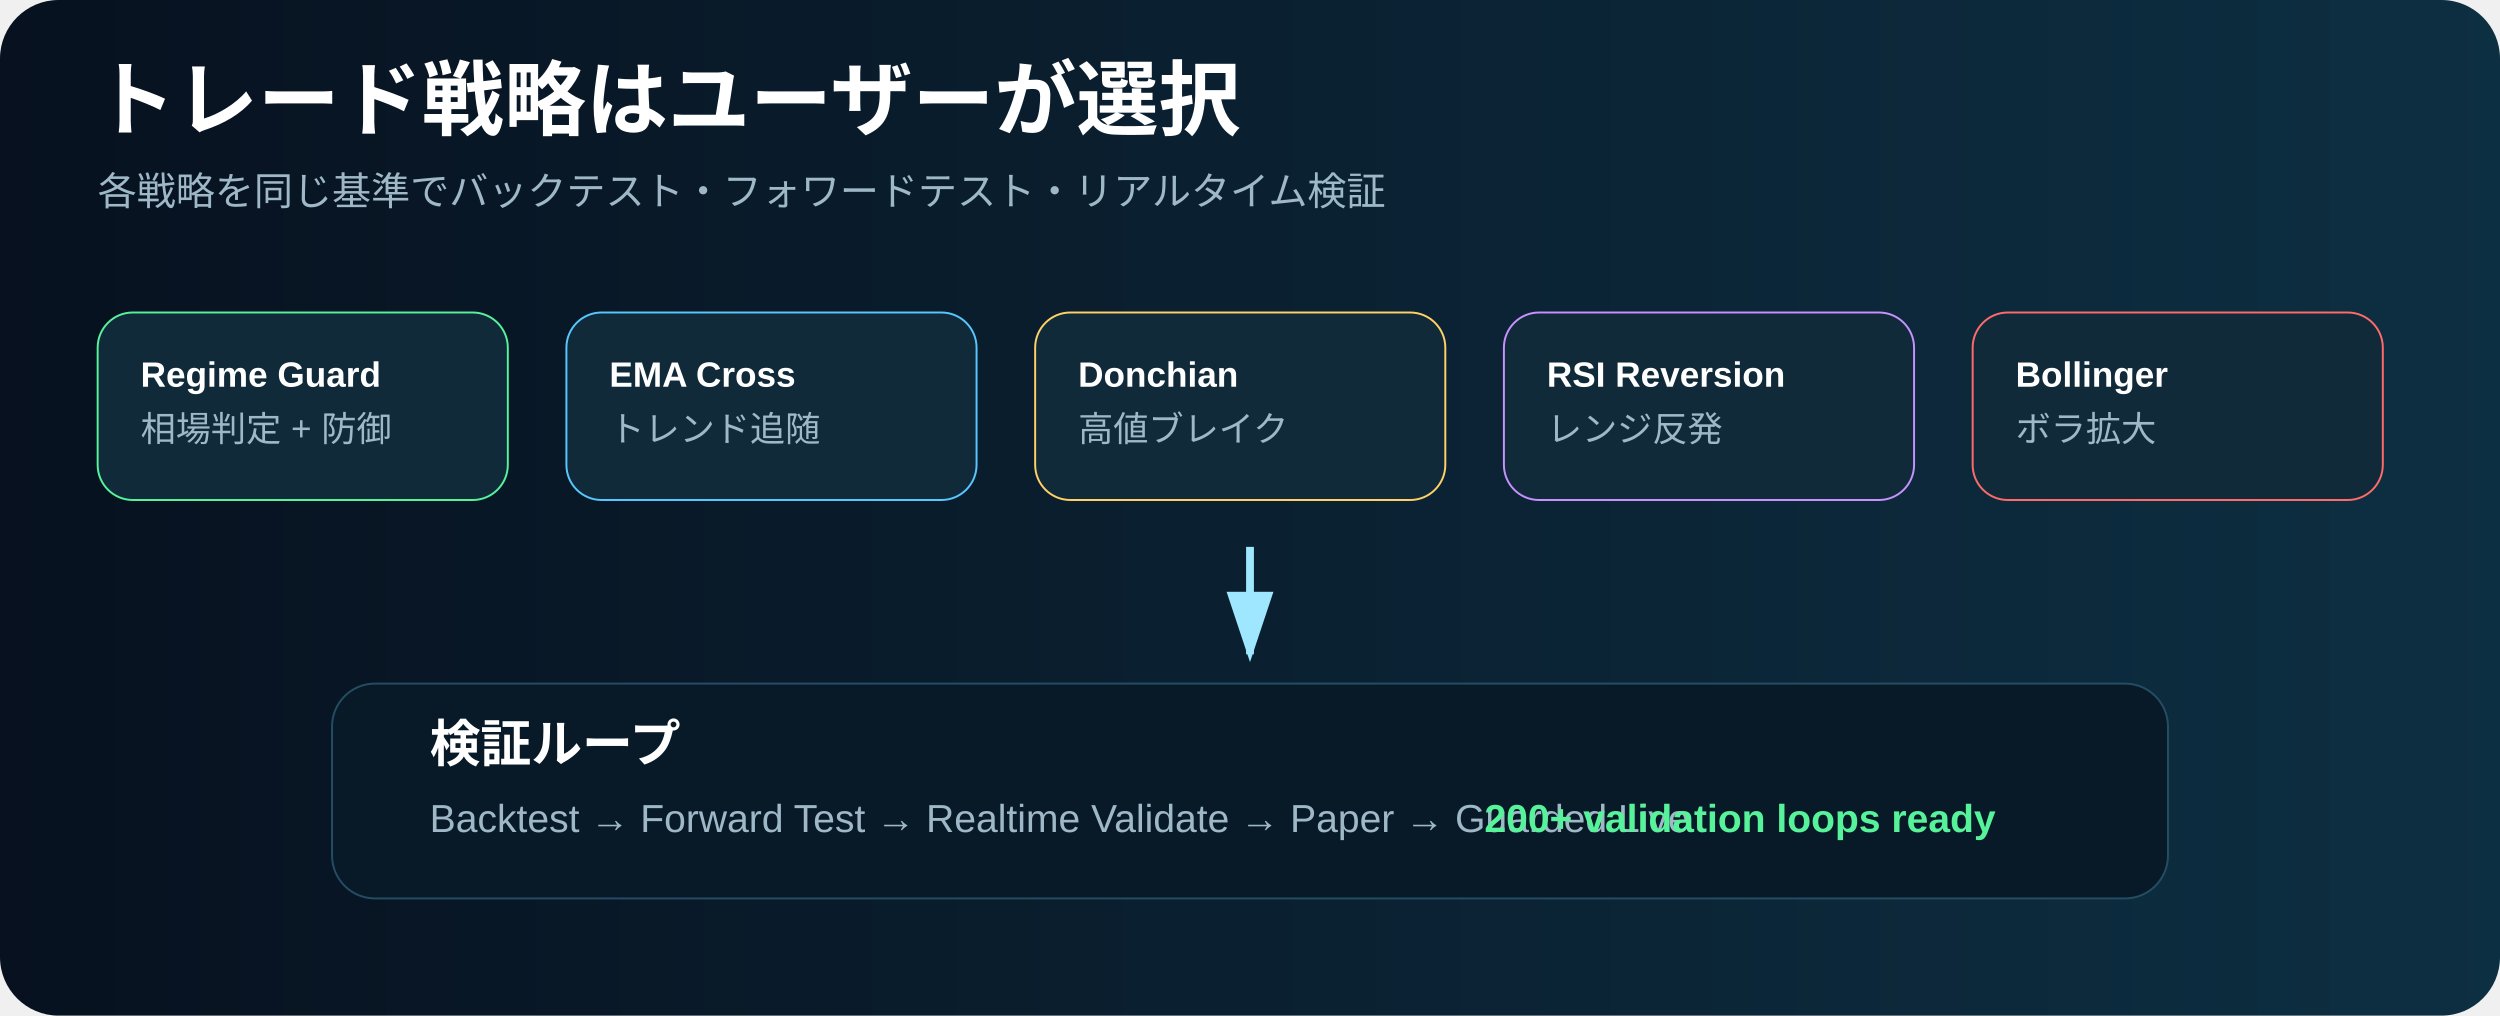
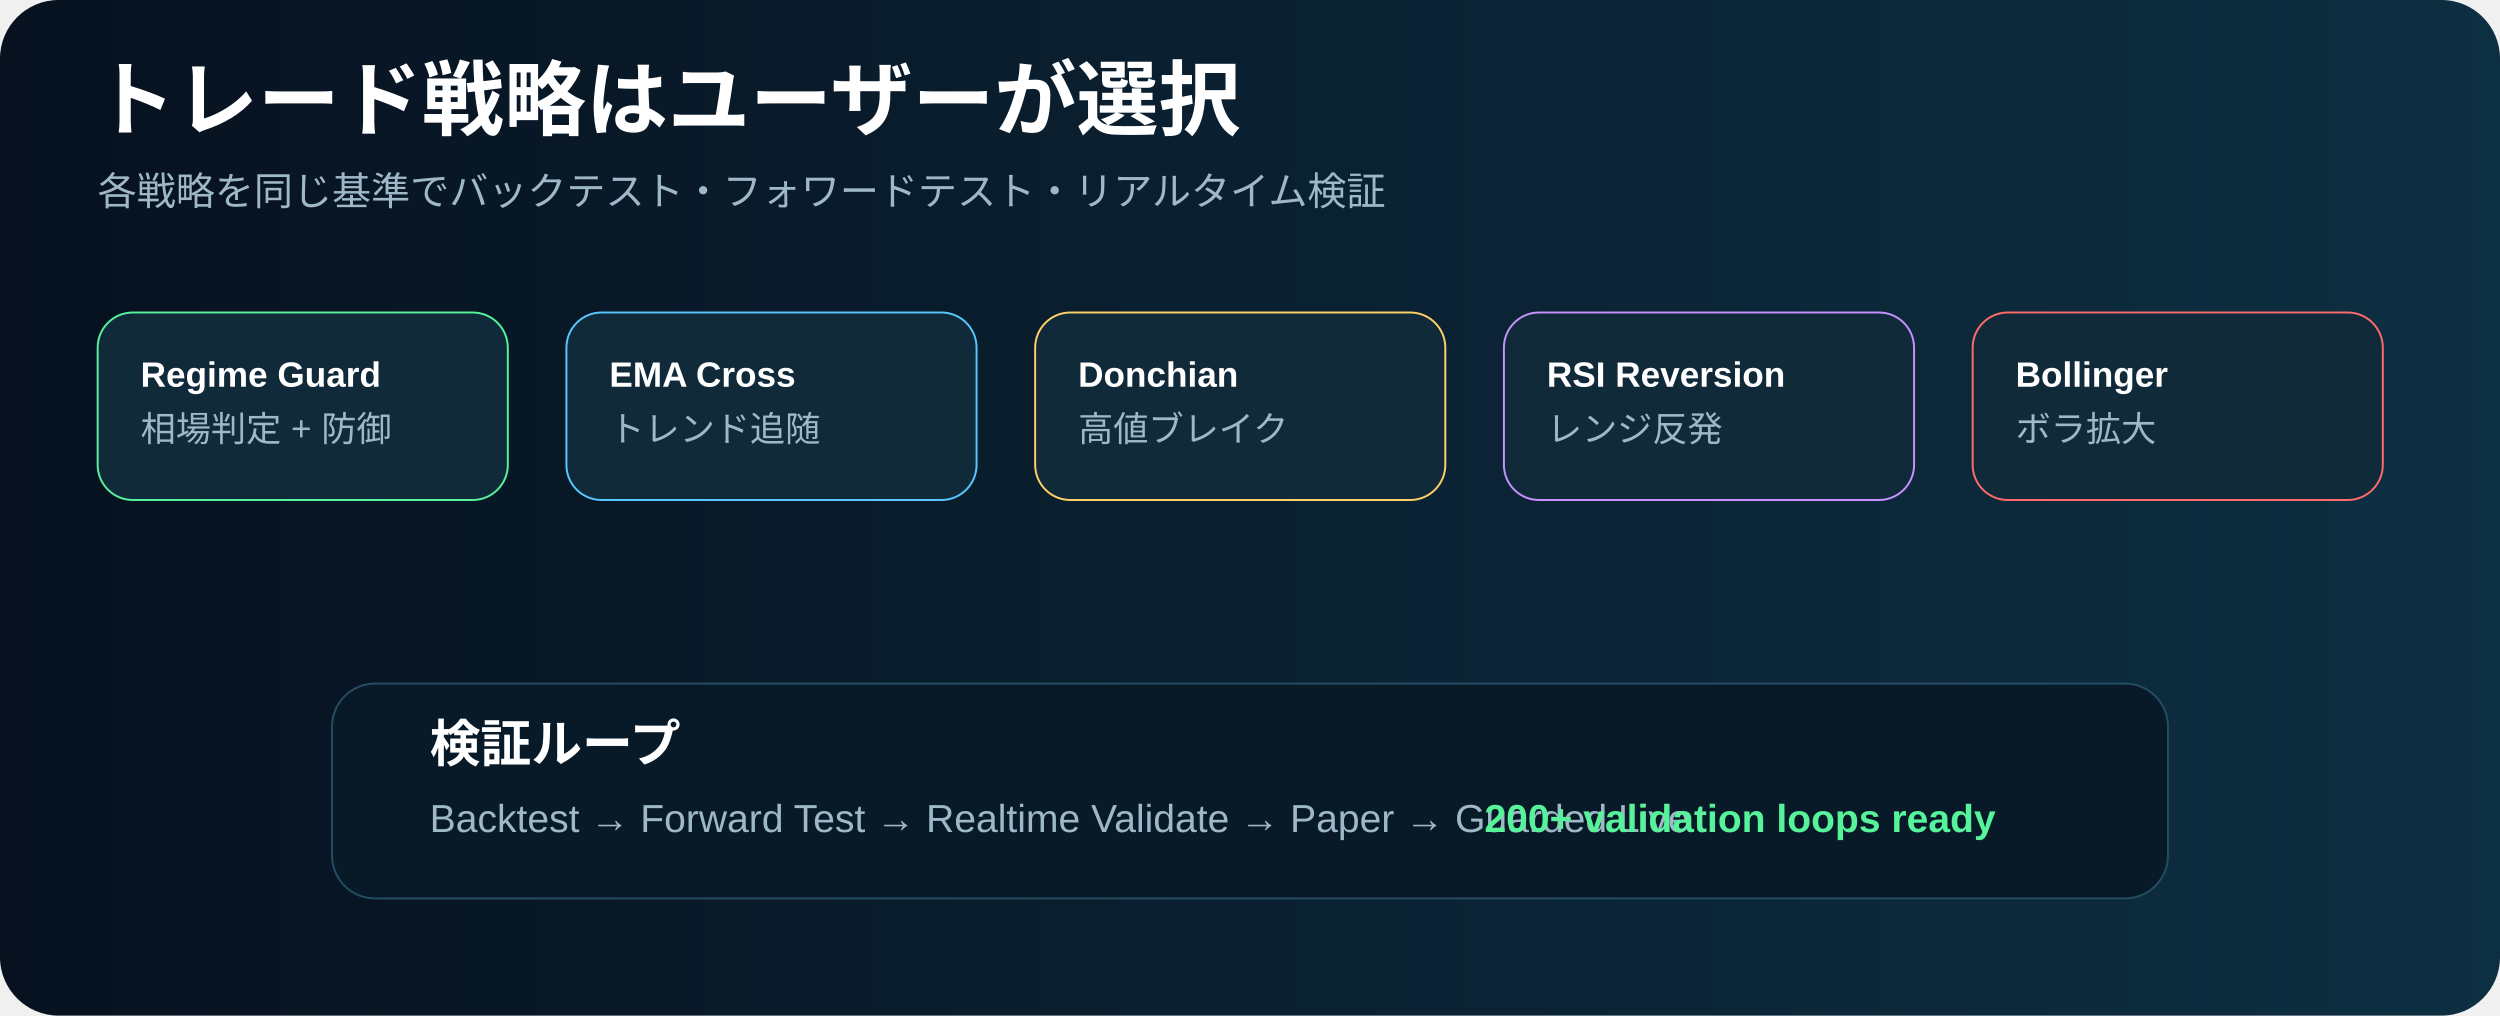
<svg xmlns="http://www.w3.org/2000/svg" width="1280" height="520" viewBox="0 0 1280 520">
  <defs>
    <linearGradient id="bg" x1="0" x2="1">
      <stop offset="0" stop-color="#07111f" />
      <stop offset="1" stop-color="#0d2f42" />
    </linearGradient>
-     <marker id="a" markerWidth="10" markerHeight="10" refX="8" refY="3" orient="auto">
-       <path d="M0,0 L0,6 L9,3 z" fill="#9ee7ff" />
-     </marker>
  </defs>
  <rect width="1280" height="520" rx="30" fill="url(#bg)" />
  <text x="48" y="66" fill="#fff" font-family="Arial" font-size="42" font-weight="800">トレード戦略はユーザーが選択</text>
  <text x="50" y="105" fill="#9eb8c7" font-family="Arial" font-size="20">各戦略を同じ基準でバックテスト・フォワードテスト・リアルタイム検証</text>
  <g font-family="Arial" font-size="18">
-     <g transform="translate(50 160)">
-       <rect width="210" height="96" rx="18" fill="#102a3a" stroke="#56f39a" />
-       <text x="22" y="38" fill="#fff" font-weight="700">Regime Guard</text>
-       <text x="22" y="66" fill="#9eb8c7">相場判定 + 防御</text>
-     </g>
-     <g transform="translate(290 160)">
-       <rect width="210" height="96" rx="18" fill="#102a3a" stroke="#58c7ff" />
-       <text x="22" y="38" fill="#fff" font-weight="700">EMA Cross</text>
-       <text x="22" y="66" fill="#9eb8c7">トレンド追随</text>
-     </g>
-     <g transform="translate(530 160)">
-       <rect width="210" height="96" rx="18" fill="#102a3a" stroke="#ffd166" />
-       <text x="22" y="38" fill="#fff" font-weight="700">Donchian</text>
-       <text x="22" y="66" fill="#9eb8c7">高値ブレイク</text>
-     </g>
-     <g transform="translate(770 160)">
-       <rect width="210" height="96" rx="18" fill="#102a3a" stroke="#c792ff" />
-       <text x="22" y="38" fill="#fff" font-weight="700">RSI Reversion</text>
-       <text x="22" y="66" fill="#9eb8c7">レンジ反発</text>
-     </g>
-     <g transform="translate(1010 160)">
-       <rect width="210" height="96" rx="18" fill="#102a3a" stroke="#ff6b6b" />
-       <text x="22" y="38" fill="#fff" font-weight="700">Bollinger</text>
-       <text x="22" y="66" fill="#9eb8c7">ボラ拡大</text>
-     </g>
+     <rect x="50" y="160" width="210" height="96" rx="18" fill="#102a3a" stroke="#56f39a" />
+     <text x="72" y="198" fill="#fff" font-weight="700">Regime Guard</text>
+     <text x="72" y="226" fill="#9eb8c7">相場判定 + 防御</text>
+     <rect x="290" y="160" width="210" height="96" rx="18" fill="#102a3a" stroke="#58c7ff" />
+     <text x="312" y="198" fill="#fff" font-weight="700">EMA Cross</text>
+     <text x="312" y="226" fill="#9eb8c7">トレンド追随</text>
+     <rect x="530" y="160" width="210" height="96" rx="18" fill="#102a3a" stroke="#ffd166" />
+     <text x="552" y="198" fill="#fff" font-weight="700">Donchian</text>
+     <text x="552" y="226" fill="#9eb8c7">高値ブレイク</text>
+     <rect x="770" y="160" width="210" height="96" rx="18" fill="#102a3a" stroke="#c792ff" />
+     <text x="792" y="198" fill="#fff" font-weight="700">RSI Reversion</text>
+     <text x="792" y="226" fill="#9eb8c7">レンジ反発</text>
+     <rect x="1010" y="160" width="210" height="96" rx="18" fill="#102a3a" stroke="#ff6b6b" />
+     <text x="1032" y="198" fill="#fff" font-weight="700">Bollinger</text>
+     <text x="1032" y="226" fill="#9eb8c7">ボラ拡大</text>
  </g>
-   <path d="M640 280 L640 335" stroke="#9ee7ff" stroke-width="4" marker-end="url(#a)" />
-   <g font-family="Arial">
-     <rect x="170" y="350" width="940" height="110" rx="22" fill="#081927" stroke="#244d63" />
-     <text x="220" y="390" fill="#fff" font-size="26" font-weight="800">検証ループ</text>
-     <text x="220" y="426" fill="#9eb8c7" font-size="20">Backtest → Forward Test → Realtime Validate → Paper → Guarded Live</text>
-     <text x="760" y="426" fill="#56f39a" font-size="20" font-weight="700">200+ validation loops ready</text>
-   </g>
+   <rect x="170" y="350" width="940" height="110" rx="22" fill="#081927" stroke="#244d63" />
+   <text x="220" y="390" fill="#fff" font-family="Arial" font-size="26" font-weight="800">検証ループ</text>
+   <text x="220" y="426" fill="#9eb8c7" font-family="Arial" font-size="20">Backtest → Forward Test → Realtime Validate → Paper → Guarded Live</text>
+   <text x="760" y="426" fill="#56f39a" font-family="Arial" font-size="20" font-weight="700">200+ validation loops ready</text>
</svg>
